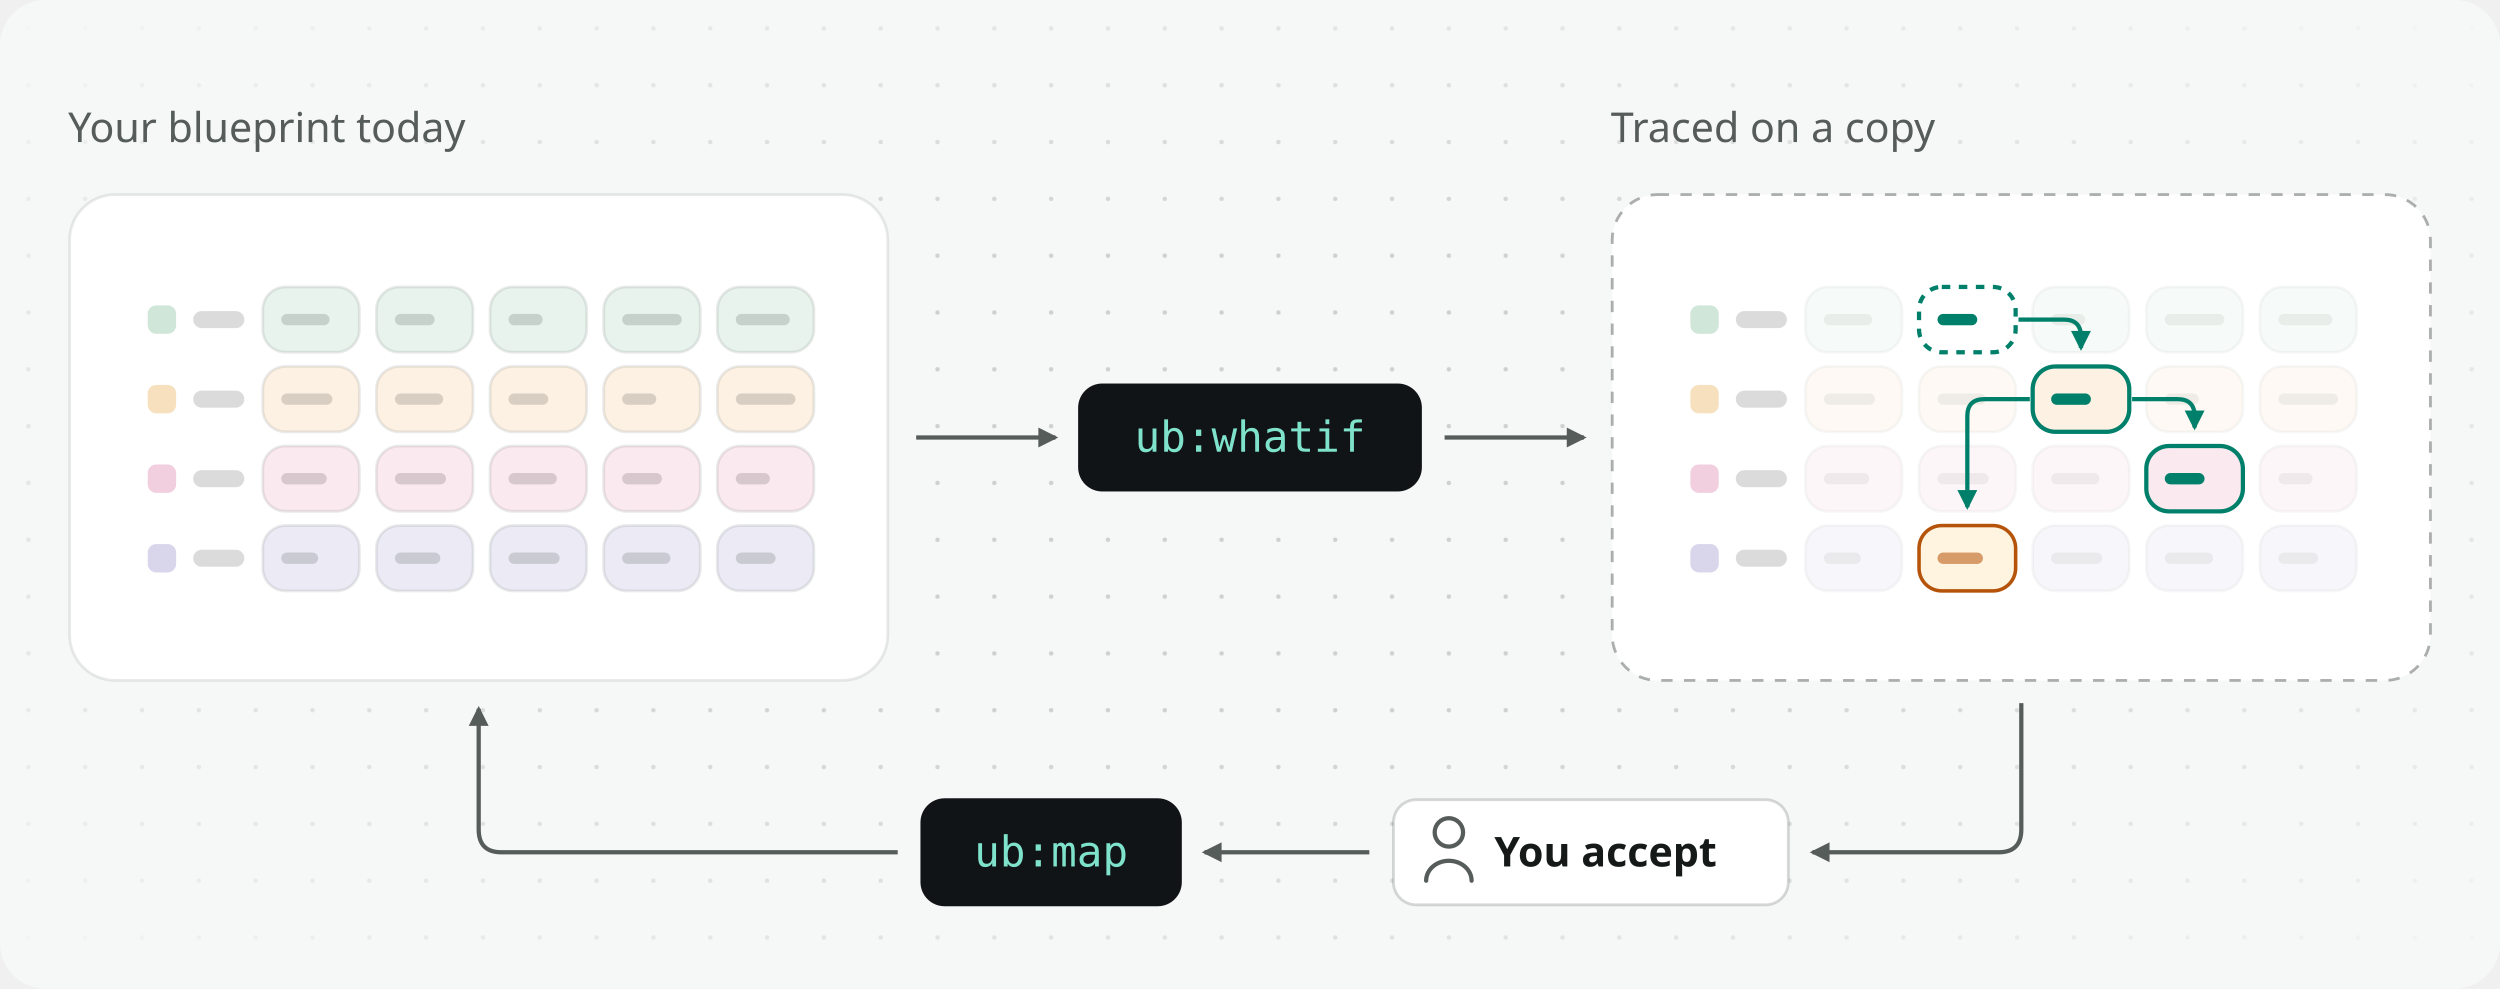
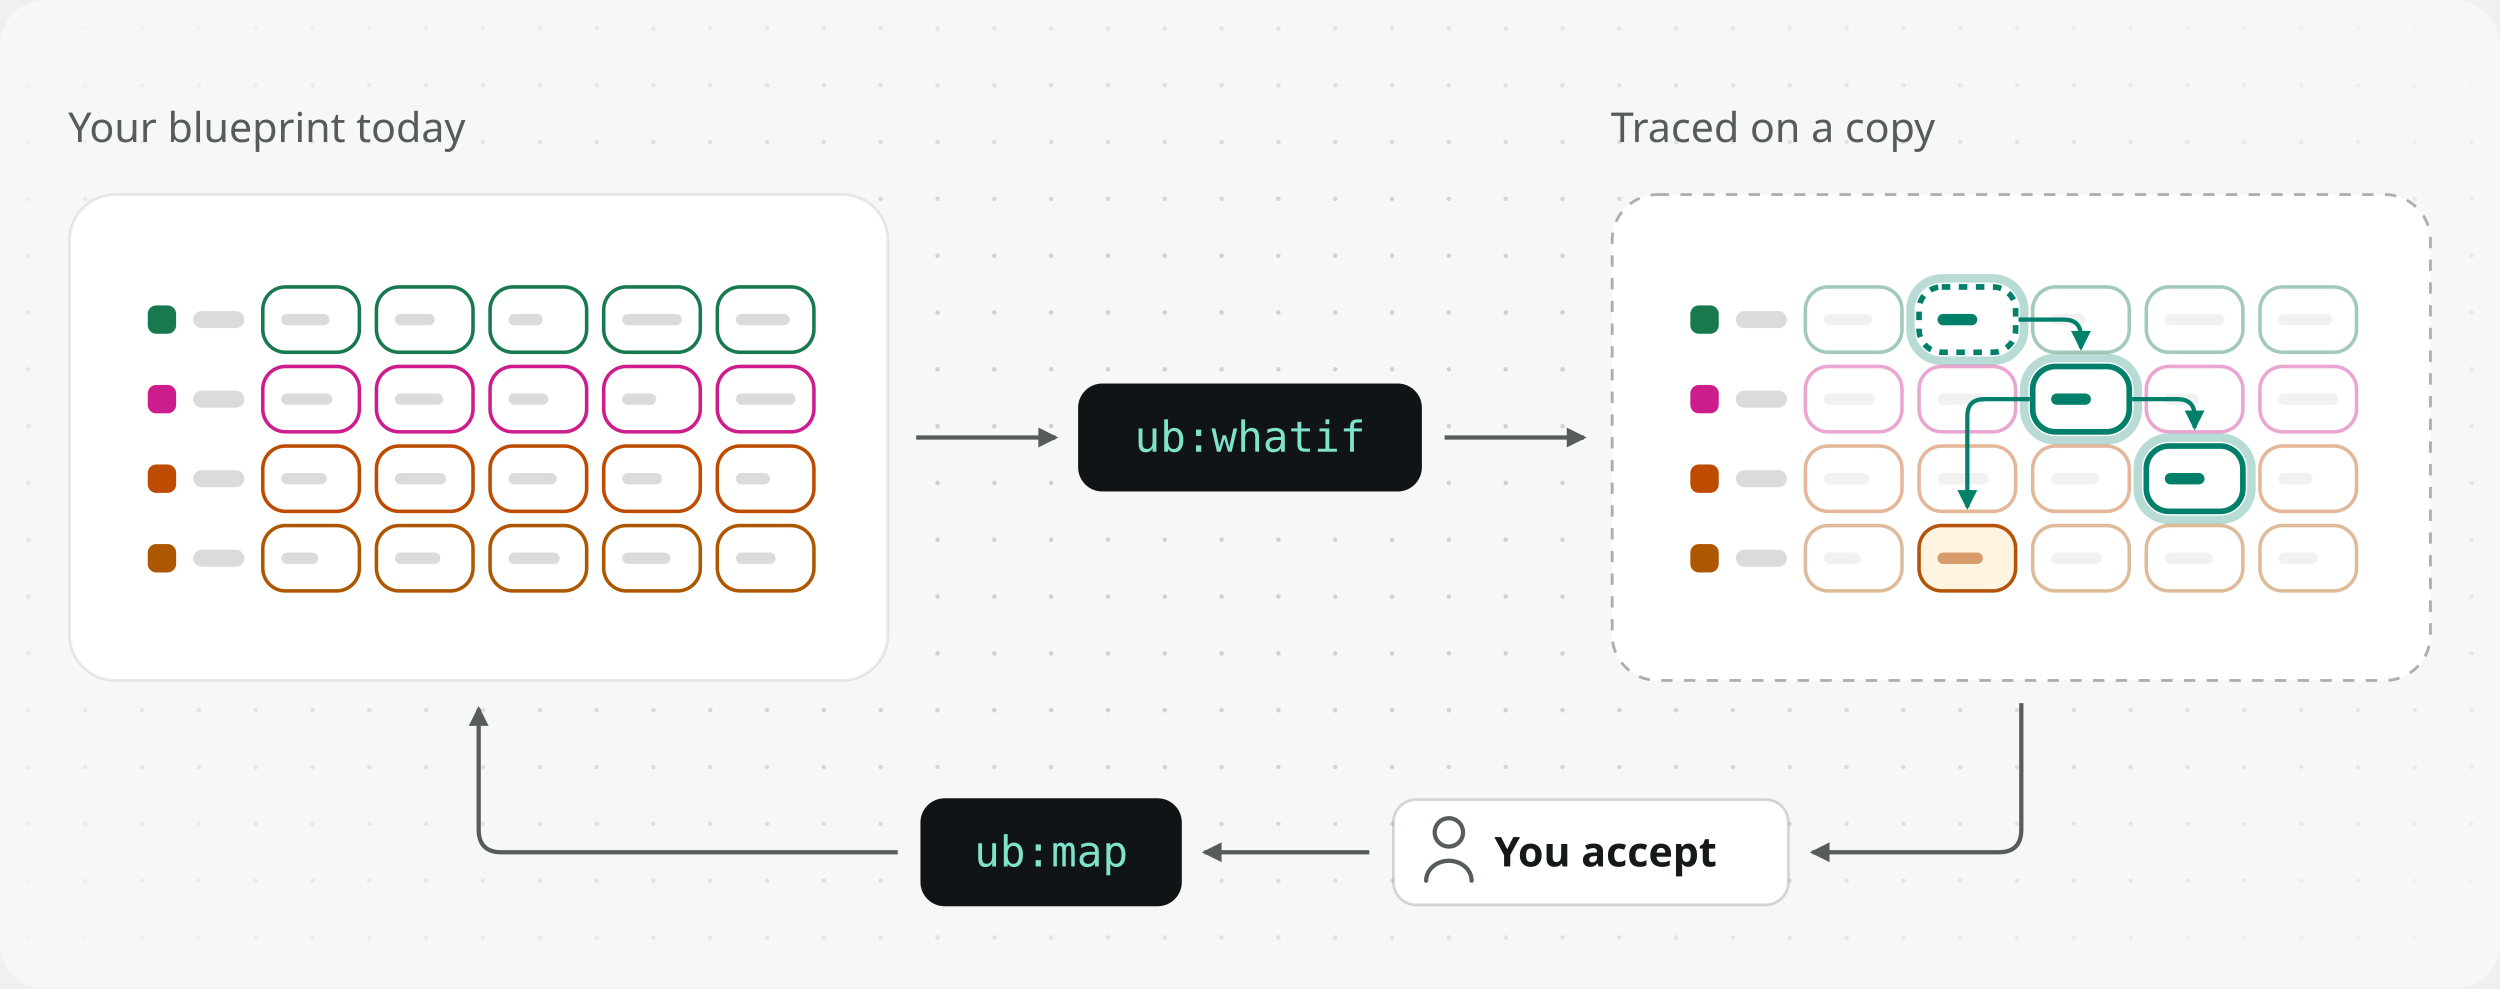
<svg xmlns="http://www.w3.org/2000/svg" viewBox="0 0 880 348" font-family="'Ubuntu Sans', system-ui, sans-serif">
  <style>
    .plate { fill: #f6f8f7; }
    .dot { fill: #151a18; fill-opacity: 0.17; }
    .card { fill: #ffffff; stroke: #151a18; stroke-opacity: 0.09; }
    .card-dash { fill: #ffffff; stroke: #151a18; stroke-opacity: 0.34; stroke-dasharray: 4 4; }
    .card-focus { fill: #ffffff; stroke: #00806a; stroke-width: 1.5; }
    .title { font-size: 15px; font-weight: 600; fill: #151a18; }
    .label { font-size: 14.5px; fill: #565c5a; }
    .label-teal { font-size: 14.5px; font-weight: 600; fill: #00806a; }
    .strong { font-size: 14.5px; font-weight: 600; fill: #151a18; }
    .flow { stroke: #565c5a; stroke-width: 1.5; fill: none; }
    .flow-head { fill: #565c5a; }
    .trace { stroke: #00806a; stroke-width: 1.5; fill: none; }
    .trace-dash { stroke: #00806a; stroke-width: 1.5; fill: none; stroke-dasharray: 4 4; }
    .trace-head { fill: #00806a; }
    .skel { fill: #151a18; fill-opacity: 0.16; }
    .skel-teal { fill: #00806a; }
-     .cell { stroke: #151a18; stroke-opacity: 0.09; }
-     .cell-dash { fill: none; stroke: #151a18; stroke-opacity: 0.34; stroke-dasharray: 3 3; }
-     .cell-focus { stroke: #00806a; stroke-opacity: 1; stroke-width: 1.5; }
-     .cell-focus-dash { stroke: #00806a; stroke-opacity: 1; stroke-width: 1.5; stroke-dasharray: 3 3; }
+     .cell, .cell-dash { fill: none; stroke-width: 1.25; }
+     .cell-dash { stroke-dasharray: 3 3; }
    .cell-stale { fill: #fff4e0; stroke: #b45309; stroke-width: 1.25; }
    .skel-stale { fill: #b45309; fill-opacity: 0.55; }
    .flag { fill: #00806a; stroke: #ffffff; stroke-width: 2; }
    .faded { opacity: 0.4; }
    .rule { stroke: #151a18; stroke-opacity: 0.09; }
    .tile { fill: #f6f8f7; stroke: #151a18; stroke-opacity: 0.09; }
    .glyph { fill: none; stroke: #565c5a; stroke-width: 1.5; stroke-linecap: round; stroke-linejoin: round; }
    .raised { fill: #ffffff; stroke: #151a18; stroke-opacity: 0.17; }
    .term { fill: #101417; stroke: #101417; }
    .term-key { font-family: 'Ubuntu Sans Mono', ui-monospace, SFMono-Regular, Menlo, monospace; font-size: 15px; font-weight: 500; fill: #7fe3cc; }
-     .lane-c { fill: #e8f3ed; } .sq-c { fill: #cfe6d9; }
-     .lane-f { fill: #fdf1e3; } .sq-f { fill: #f6e0bd; }
-     .lane-b { fill: #fbe9f0; } .sq-b { fill: #f2cfdf; }
-     .lane-s { fill: #ecebf5; } .sq-s { fill: #d9d6ec; }
+     .lane-c { stroke: #18794e; } .sq-c { fill: #18794e; }
+     .lane-f { stroke: #cd1d8d; } .sq-f { fill: #cd1d8d; }
+     .lane-b { stroke: #bd4b00; } .sq-b { fill: #bd4b00; }
+     .lane-s { stroke: #ad5700; } .sq-s { fill: #ad5700; }
+     .cell-focus, .cell-focus-dash { fill: none; stroke: #00806a; stroke-width: 2; }
+     .cell-focus-dash { stroke-dasharray: 3 3; }
+     .halo { fill: none; stroke: #00806a; stroke-opacity: 0.28; stroke-width: 3; }
  </style>
  <defs>
    <pattern id="grid" width="20" height="20" patternUnits="userSpaceOnUse">
      <circle class="dot" cx="10" cy="10" r="0.8" />
    </pattern>
    <radialGradient id="fade" cx="50%" cy="50%" r="70%">
      <stop offset="0.35" stop-color="#fff" />
      <stop offset="1" stop-color="#000" />
    </radialGradient>
    <mask id="fadeMask">
      <rect width="880" height="348" fill="url(#fade)" />
    </mask>
    <marker id="headMuted" markerWidth="8" markerHeight="8" refX="6" refY="4" orient="auto" markerUnits="userSpaceOnUse">
      <path class="flow-head" d="M0,0.5 L7,4 L0,7.5 Z" />
    </marker>
    <marker id="headTeal" markerWidth="8" markerHeight="8" refX="6" refY="4" orient="auto-start-reverse" markerUnits="userSpaceOnUse">
      <path class="trace-head" d="M0,0.5 L7,4 L0,7.5 Z" />
    </marker>
  </defs>
  <rect class="plate" width="880" height="348" rx="16" />
  <rect width="880" height="348" rx="16" fill="url(#grid)" mask="url(#fadeMask)" />
  <text class="label" x="24" y="50">Your blueprint today</text>
  <rect class="card" x="24.5" y="68.5" width="288" height="171" rx="16" />
  <rect class="sq-c" x="52" y="107.5" width="10" height="10" rx="3" />
  <rect class="skel" x="68" y="109.5" width="18" height="6" rx="3" />
  <rect class="lane-c cell" x="92.5" y="101" width="34" height="23" rx="8" />
  <rect class="skel" x="99" y="110.5" width="17" height="4" rx="2" />
  <rect class="lane-c cell" x="132.5" y="101" width="34" height="23" rx="8" />
  <rect class="skel" x="139" y="110.5" width="14" height="4" rx="2" />
  <rect class="lane-c cell" x="172.5" y="101" width="34" height="23" rx="8" />
  <rect class="skel" x="179" y="110.5" width="12" height="4" rx="2" />
  <rect class="lane-c cell" x="212.5" y="101" width="34" height="23" rx="8" />
  <rect class="skel" x="219" y="110.5" width="21" height="4" rx="2" />
  <rect class="lane-c cell" x="252.5" y="101" width="34" height="23" rx="8" />
  <rect class="skel" x="259" y="110.5" width="19" height="4" rx="2" />
  <rect class="sq-f" x="52" y="135.5" width="10" height="10" rx="3" />
  <rect class="skel" x="68" y="137.5" width="18" height="6" rx="3" />
  <rect class="lane-f cell" x="92.5" y="129" width="34" height="23" rx="8" />
  <rect class="skel" x="99" y="138.5" width="18" height="4" rx="2" />
  <rect class="lane-f cell" x="132.5" y="129" width="34" height="23" rx="8" />
  <rect class="skel" x="139" y="138.5" width="17" height="4" rx="2" />
  <rect class="lane-f cell" x="172.5" y="129" width="34" height="23" rx="8" />
  <rect class="skel" x="179" y="138.5" width="14" height="4" rx="2" />
  <rect class="lane-f cell" x="212.5" y="129" width="34" height="23" rx="8" />
  <rect class="skel" x="219" y="138.5" width="12" height="4" rx="2" />
  <rect class="lane-f cell" x="252.5" y="129" width="34" height="23" rx="8" />
  <rect class="skel" x="259" y="138.5" width="21" height="4" rx="2" />
  <rect class="sq-b" x="52" y="163.5" width="10" height="10" rx="3" />
  <rect class="skel" x="68" y="165.5" width="18" height="6" rx="3" />
  <rect class="lane-b cell" x="92.5" y="157" width="34" height="23" rx="8" />
  <rect class="skel" x="99" y="166.5" width="16" height="4" rx="2" />
  <rect class="lane-b cell" x="132.5" y="157" width="34" height="23" rx="8" />
  <rect class="skel" x="139" y="166.5" width="18" height="4" rx="2" />
  <rect class="lane-b cell" x="172.5" y="157" width="34" height="23" rx="8" />
  <rect class="skel" x="179" y="166.5" width="17" height="4" rx="2" />
  <rect class="lane-b cell" x="212.5" y="157" width="34" height="23" rx="8" />
  <rect class="skel" x="219" y="166.5" width="14" height="4" rx="2" />
  <rect class="lane-b cell" x="252.5" y="157" width="34" height="23" rx="8" />
  <rect class="skel" x="259" y="166.5" width="12" height="4" rx="2" />
  <rect class="sq-s" x="52" y="191.5" width="10" height="10" rx="3" />
  <rect class="skel" x="68" y="193.5" width="18" height="6" rx="3" />
  <rect class="lane-s cell" x="92.5" y="185" width="34" height="23" rx="8" />
  <rect class="skel" x="99" y="194.5" width="13" height="4" rx="2" />
  <rect class="lane-s cell" x="132.5" y="185" width="34" height="23" rx="8" />
  <rect class="skel" x="139" y="194.5" width="16" height="4" rx="2" />
  <rect class="lane-s cell" x="172.5" y="185" width="34" height="23" rx="8" />
  <rect class="skel" x="179" y="194.5" width="18" height="4" rx="2" />
  <rect class="lane-s cell" x="212.5" y="185" width="34" height="23" rx="8" />
  <rect class="skel" x="219" y="194.5" width="17" height="4" rx="2" />
  <rect class="lane-s cell" x="252.5" y="185" width="34" height="23" rx="8" />
  <rect class="skel" x="259" y="194.5" width="14" height="4" rx="2" />
  <path class="flow" d="M322.5,154 H371.5" marker-end="url(#headMuted)" />
  <rect class="term" x="380" y="135.5" width="120" height="37" rx="8" />
  <text class="term-key" x="440" y="159" text-anchor="middle">ub:whatif</text>
  <path class="flow" d="M508.5,154 H557.5" marker-end="url(#headMuted)" />
  <text class="label" x="567" y="50">Traced on a copy</text>
  <rect class="card-dash" x="567.5" y="68.5" width="288" height="171" rx="16" />
  <rect class="sq-c" x="595" y="107.5" width="10" height="10" rx="3" />
  <rect class="skel" x="611" y="109.5" width="18" height="6" rx="3" />
  <g class="faded">
    <rect class="lane-c cell" x="635.5" y="101" width="34" height="23" rx="8" />
    <rect class="skel" x="642" y="110.5" width="17" height="4" rx="2" />
  </g>
-   <rect class="card cell-focus-dash" x="675.5" y="101" width="34" height="23" rx="8" />
+   <rect class="halo" x="672.5" y="98" width="40" height="29" rx="11" />
+   <rect class="cell-focus-dash" x="675.5" y="101" width="34" height="23" rx="8" />
  <rect class="skel-teal" x="682" y="110.5" width="14" height="4" rx="2" />
  <g class="faded">
    <rect class="lane-c cell" x="715.5" y="101" width="34" height="23" rx="8" />
    <rect class="skel" x="722" y="110.5" width="12" height="4" rx="2" />
  </g>
  <g class="faded">
    <rect class="lane-c cell" x="755.5" y="101" width="34" height="23" rx="8" />
    <rect class="skel" x="762" y="110.5" width="21" height="4" rx="2" />
  </g>
  <g class="faded">
    <rect class="lane-c cell" x="795.5" y="101" width="34" height="23" rx="8" />
    <rect class="skel" x="802" y="110.5" width="19" height="4" rx="2" />
  </g>
  <rect class="sq-f" x="595" y="135.5" width="10" height="10" rx="3" />
  <rect class="skel" x="611" y="137.5" width="18" height="6" rx="3" />
  <g class="faded">
    <rect class="lane-f cell" x="635.5" y="129" width="34" height="23" rx="8" />
    <rect class="skel" x="642" y="138.5" width="18" height="4" rx="2" />
  </g>
  <g class="faded">
    <rect class="lane-f cell" x="675.5" y="129" width="34" height="23" rx="8" />
    <rect class="skel" x="682" y="138.5" width="17" height="4" rx="2" />
  </g>
+   <rect class="halo" x="712.5" y="126" width="40" height="29" rx="11" />
  <rect class="lane-f cell-focus" x="715.5" y="129" width="34" height="23" rx="8" />
  <rect class="skel-teal" x="722" y="138.5" width="14" height="4" rx="2" />
  <g class="faded">
    <rect class="lane-f cell" x="755.5" y="129" width="34" height="23" rx="8" />
    <rect class="skel" x="762" y="138.5" width="12" height="4" rx="2" />
  </g>
  <g class="faded">
    <rect class="lane-f cell" x="795.5" y="129" width="34" height="23" rx="8" />
    <rect class="skel" x="802" y="138.5" width="21" height="4" rx="2" />
  </g>
  <rect class="sq-b" x="595" y="163.5" width="10" height="10" rx="3" />
  <rect class="skel" x="611" y="165.5" width="18" height="6" rx="3" />
  <g class="faded">
    <rect class="lane-b cell" x="635.5" y="157" width="34" height="23" rx="8" />
    <rect class="skel" x="642" y="166.5" width="16" height="4" rx="2" />
  </g>
  <g class="faded">
    <rect class="lane-b cell" x="675.5" y="157" width="34" height="23" rx="8" />
    <rect class="skel" x="682" y="166.5" width="18" height="4" rx="2" />
  </g>
  <g class="faded">
    <rect class="lane-b cell" x="715.5" y="157" width="34" height="23" rx="8" />
    <rect class="skel" x="722" y="166.5" width="17" height="4" rx="2" />
  </g>
+   <rect class="halo" x="752.5" y="154" width="40" height="29" rx="11" />
  <rect class="lane-b cell-focus" x="755.5" y="157" width="34" height="23" rx="8" />
  <rect class="skel-teal" x="762" y="166.5" width="14" height="4" rx="2" />
  <g class="faded">
    <rect class="lane-b cell" x="795.5" y="157" width="34" height="23" rx="8" />
    <rect class="skel" x="802" y="166.5" width="12" height="4" rx="2" />
  </g>
  <rect class="sq-s" x="595" y="191.5" width="10" height="10" rx="3" />
  <rect class="skel" x="611" y="193.5" width="18" height="6" rx="3" />
  <g class="faded">
    <rect class="lane-s cell" x="635.5" y="185" width="34" height="23" rx="8" />
    <rect class="skel" x="642" y="194.5" width="13" height="4" rx="2" />
  </g>
  <rect class="cell-stale" x="675.5" y="185" width="34" height="23" rx="8" />
  <rect class="skel-stale" x="682" y="194.5" width="16" height="4" rx="2" />
  <g class="faded">
    <rect class="lane-s cell" x="715.5" y="185" width="34" height="23" rx="8" />
    <rect class="skel" x="722" y="194.5" width="18" height="4" rx="2" />
  </g>
  <g class="faded">
    <rect class="lane-s cell" x="755.5" y="185" width="34" height="23" rx="8" />
    <rect class="skel" x="762" y="194.5" width="17" height="4" rx="2" />
  </g>
  <g class="faded">
    <rect class="lane-s cell" x="795.5" y="185" width="34" height="23" rx="8" />
    <rect class="skel" x="802" y="194.5" width="14" height="4" rx="2" />
  </g>
  <path class="trace" d="M710.5,112.5 H726.5 Q732.5,112.5 732.5,118.5 V122.5" marker-end="url(#headTeal)" />
  <path class="trace" d="M750.5,140.5 H766.5 Q772.5,140.5 772.5,146.5 V150.5" marker-end="url(#headTeal)" />
  <path class="trace" d="M714.5,140.5 H698.5 Q692.5,140.5 692.5,146.5 V178.5" marker-end="url(#headTeal)" />
  <path class="flow" d="M711.5,247.5 V292 Q711.5,300 703.5,300 H638" marker-end="url(#headMuted)" />
  <rect class="raised" x="490.5" y="281.5" width="139" height="37" rx="8" />
  <path class="glyph" d="M510,298 a5,5 0 1,1 0.01,0 M502,310 a8,7 0 0,1 16,0" />
  <text class="strong" x="526" y="305">You accept</text>
  <path class="flow" d="M482,300 H424" marker-end="url(#headMuted)" />
  <rect class="term" x="324.5" y="281.5" width="91" height="37" rx="8" />
  <text class="term-key" x="370" y="305" text-anchor="middle">ub:map</text>
  <path class="flow" d="M316,300 H176.5 Q168.5,300 168.5,292 V249.5" marker-end="url(#headMuted)" />
</svg>
